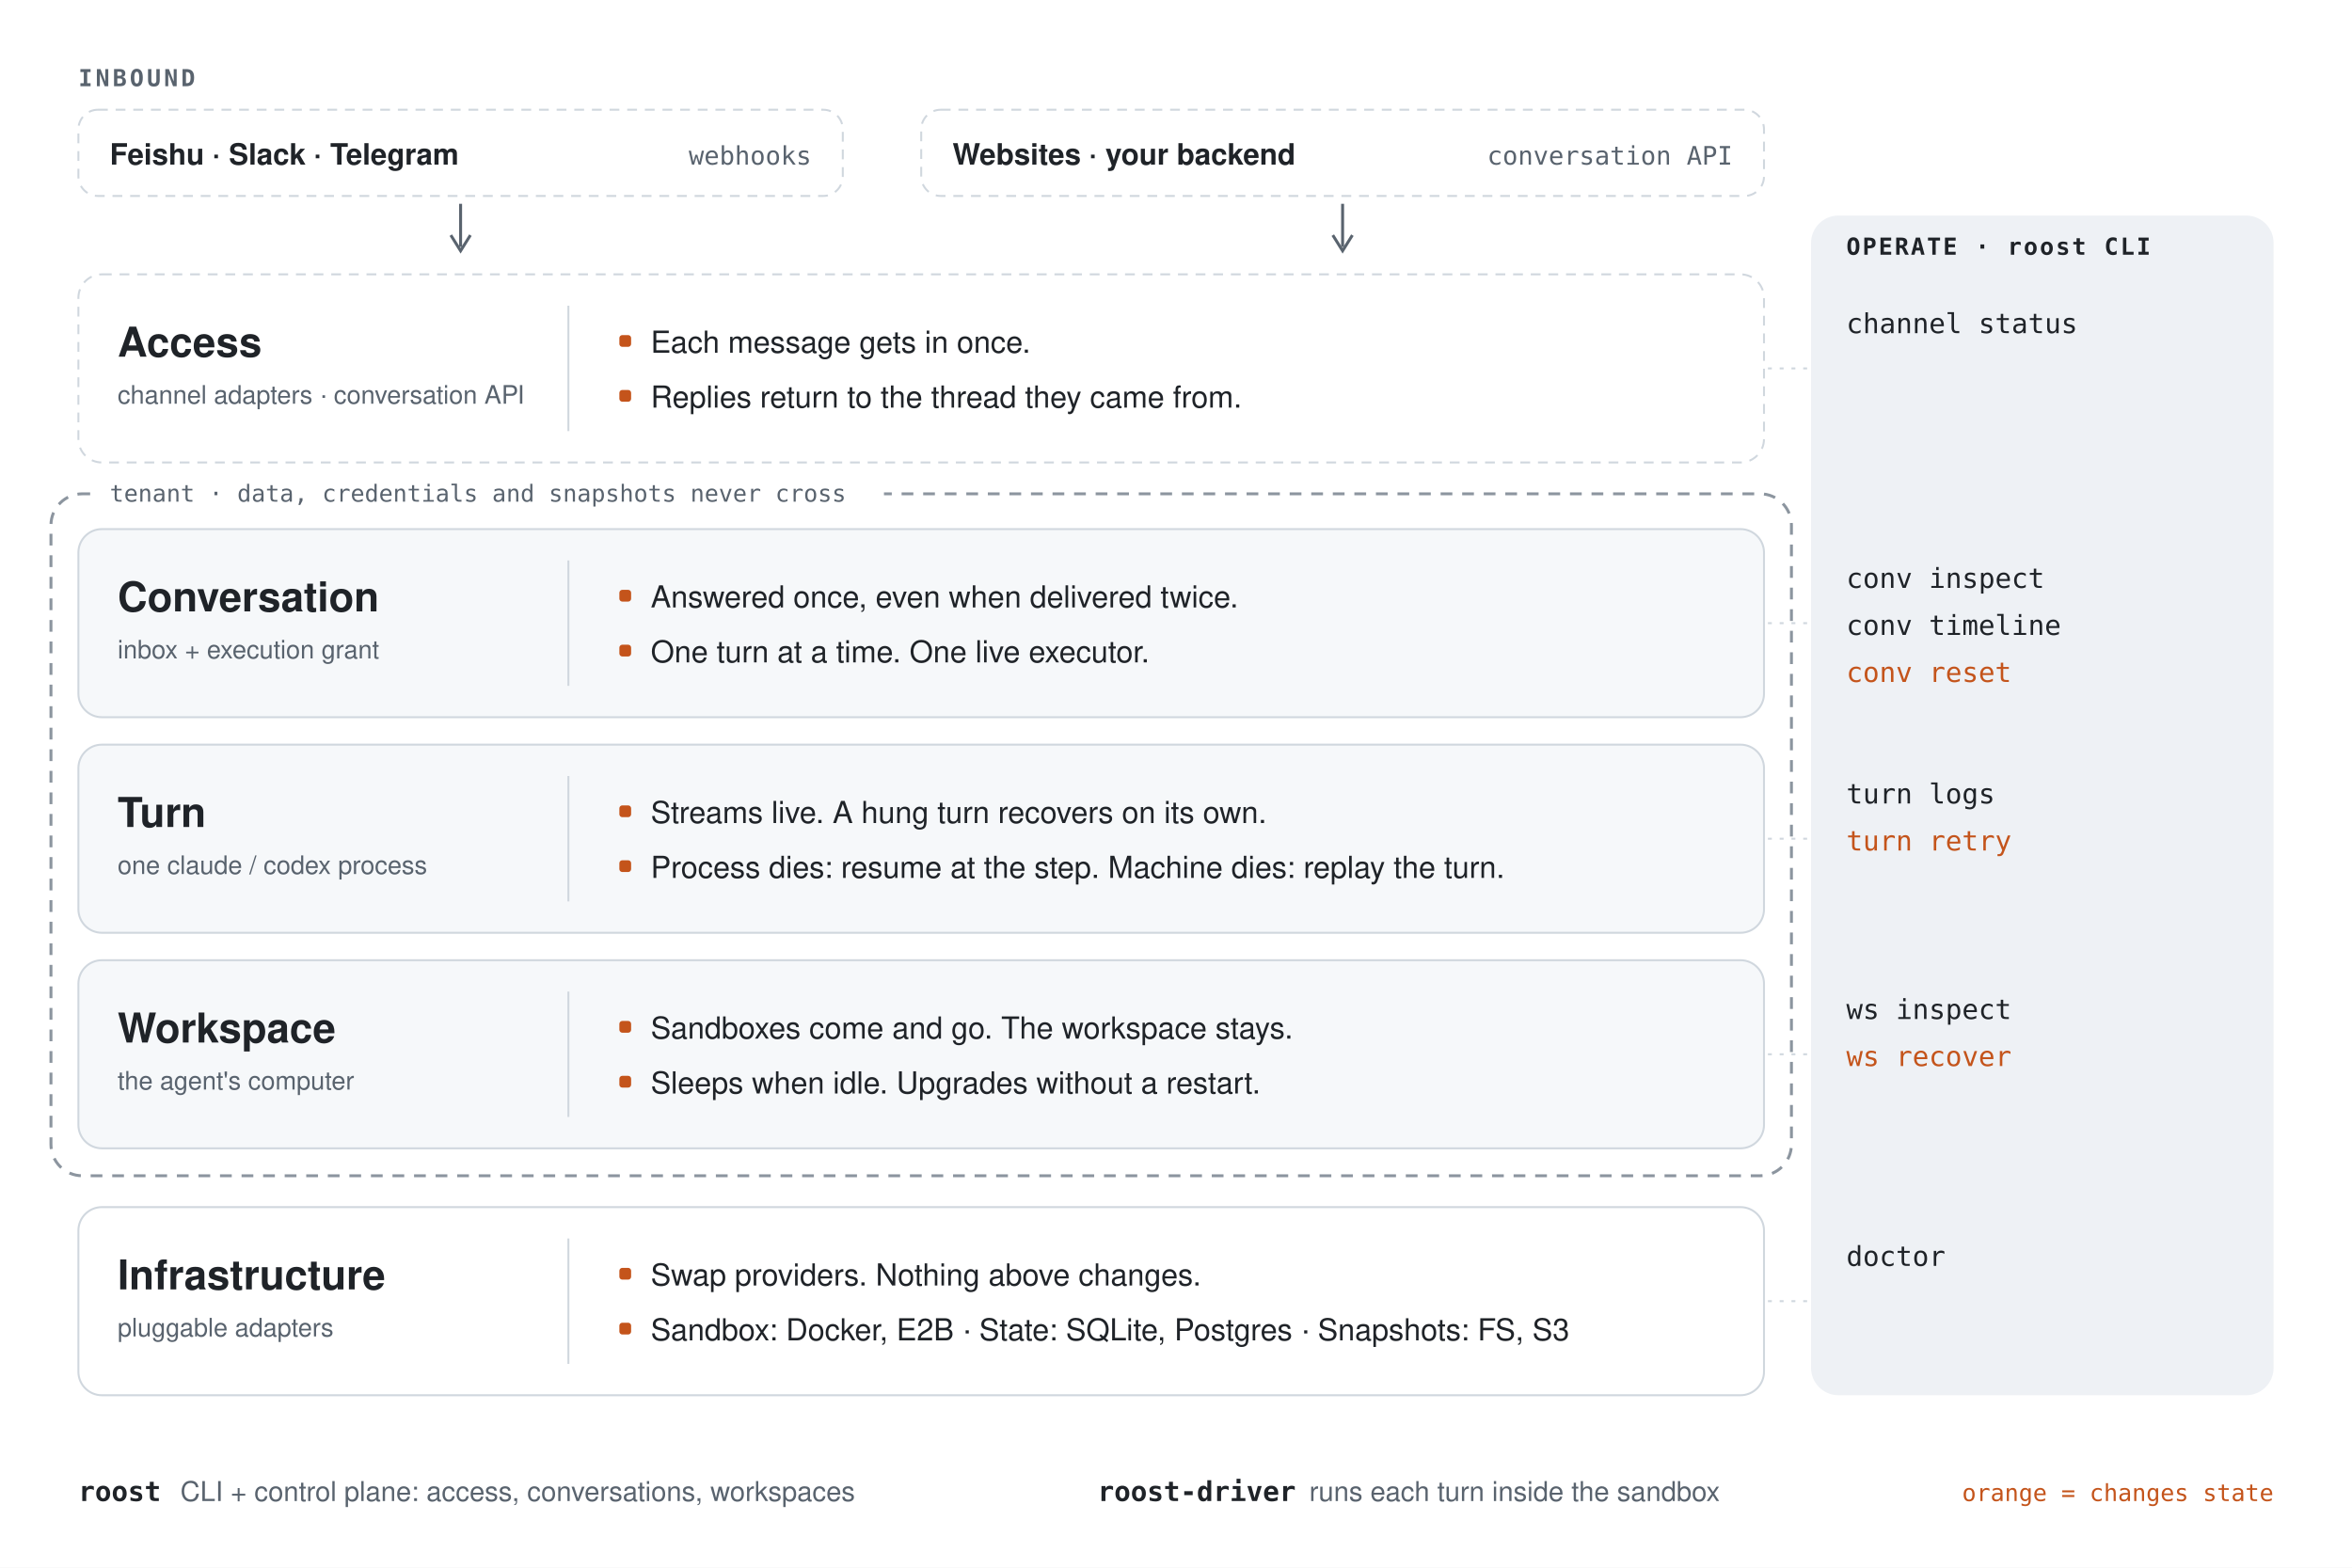
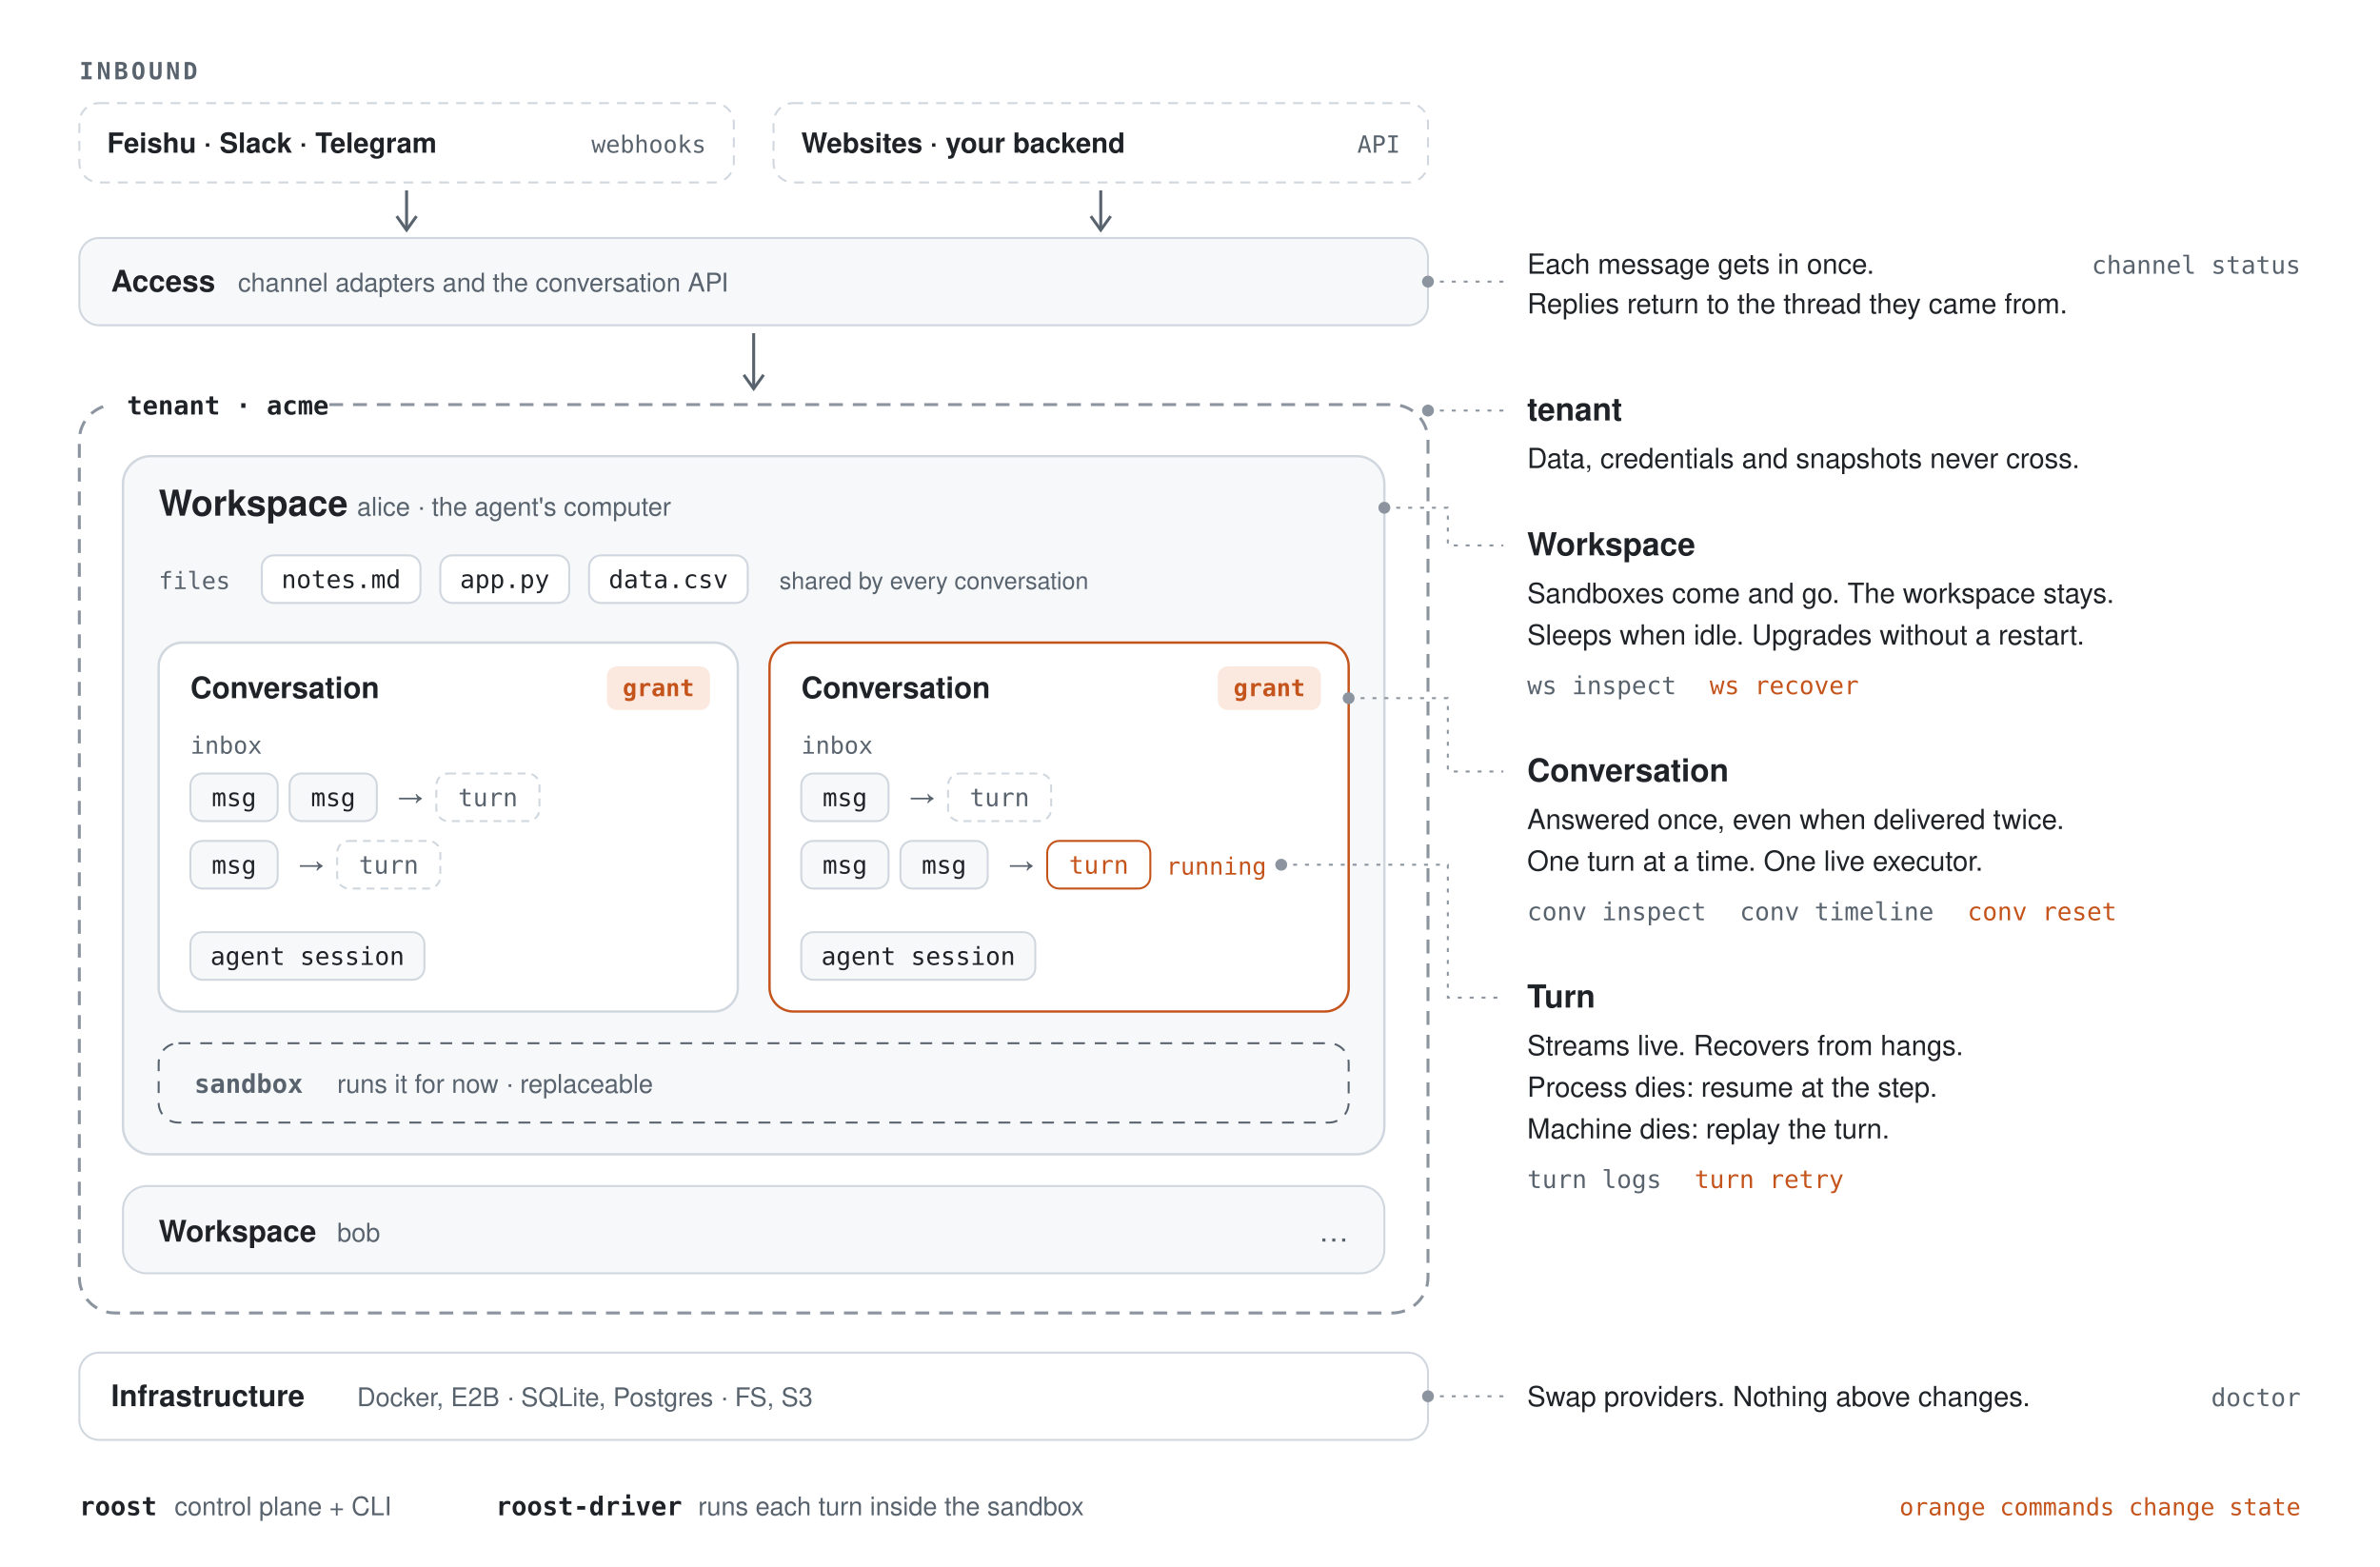
- <svg xmlns="http://www.w3.org/2000/svg" width="1200" height="800" viewBox="0 0 1200 800" role="img" aria-label="roost architecture: access, conversation, turn, workspace and infrastructure layers, with operations across all of them">
-   <rect width="1200" height="800" fill="#FFFFFF" />
-   <text x="40" y="44" font-family="ui-monospace, SFMono-Regular, Menlo, Consolas, monospace" font-size="12" font-weight="600" fill="#59636E" text-anchor="start" letter-spacing="1.5">INBOUND</text>
-   <rect x="40" y="56" width="390" height="44" rx="10" fill="none" stroke="#D0D7DE" stroke-dasharray="5 4" />
-   <text x="56" y="84" font-family="-apple-system, BlinkMacSystemFont, 'Segoe UI', Helvetica, Arial, sans-serif" font-size="15" font-weight="600" fill="#1F2328" text-anchor="start">Feishu · Slack · Telegram</text>
-   <text x="414" y="84" font-family="ui-monospace, SFMono-Regular, Menlo, Consolas, monospace" font-size="13" font-weight="400" fill="#59636E" text-anchor="end">webhooks</text>
-   <path d="M235 104 V126" stroke="#59636E" stroke-width="1.5" />
-   <path d="M230 120 L235 128 L240 120" fill="none" stroke="#59636E" stroke-width="1.5" />
-   <rect x="470" y="56" width="430" height="44" rx="10" fill="none" stroke="#D0D7DE" stroke-dasharray="5 4" />
-   <text x="486" y="84" font-family="-apple-system, BlinkMacSystemFont, 'Segoe UI', Helvetica, Arial, sans-serif" font-size="15" font-weight="600" fill="#1F2328" text-anchor="start">Websites · your backend</text>
-   <text x="884" y="84" font-family="ui-monospace, SFMono-Regular, Menlo, Consolas, monospace" font-size="13" font-weight="400" fill="#59636E" text-anchor="end">conversation API</text>
-   <path d="M685 104 V126" stroke="#59636E" stroke-width="1.5" />
-   <path d="M680 120 L685 128 L690 120" fill="none" stroke="#59636E" stroke-width="1.5" />
-   <rect x="924" y="110" width="236" height="602" rx="14" fill="#EEF1F5" />
-   <text x="942" y="130" font-family="ui-monospace, SFMono-Regular, Menlo, Consolas, monospace" font-size="12" font-weight="600" fill="#1F2328" text-anchor="start" letter-spacing="1">OPERATE · roost CLI</text>
-   <rect x="26" y="252" width="888" height="348" rx="16" fill="none" stroke="#8C959F" stroke-width="1.5" stroke-dasharray="6 5" />
-   <rect x="46" y="242" width="405" height="20" fill="#FFFFFF" />
-   <text x="56" y="256" font-family="ui-monospace, SFMono-Regular, Menlo, Consolas, monospace" font-size="12" font-weight="500" fill="#59636E" text-anchor="start">tenant · data, credentials and snapshots never cross</text>
-   <rect x="40" y="140" width="860" height="96" rx="12" fill="none" stroke="#D0D7DE" stroke-dasharray="5 4" />
-   <path d="M290 156 V220" stroke="#D0D7DE" />
-   <text x="60" y="182" font-family="-apple-system, BlinkMacSystemFont, 'Segoe UI', Helvetica, Arial, sans-serif" font-size="21" font-weight="700" fill="#1F2328" text-anchor="start">Access</text>
-   <text x="60" y="206" font-family="-apple-system, BlinkMacSystemFont, 'Segoe UI', Helvetica, Arial, sans-serif" font-size="13" font-weight="400" fill="#59636E" text-anchor="start">channel adapters · conversation API</text>
-   <rect x="316" y="171" width="6" height="6" rx="1.5" fill="#C4541B" />
-   <text x="332" y="180" font-family="-apple-system, BlinkMacSystemFont, 'Segoe UI', Helvetica, Arial, sans-serif" font-size="15.5" font-weight="500" fill="#1F2328" text-anchor="start">Each message gets in once.</text>
-   <rect x="316" y="199" width="6" height="6" rx="1.5" fill="#C4541B" />
-   <text x="332" y="208" font-family="-apple-system, BlinkMacSystemFont, 'Segoe UI', Helvetica, Arial, sans-serif" font-size="15.5" font-weight="400" fill="#1F2328" text-anchor="start">Replies return to the thread they came from.</text>
-   <text x="942" y="170" font-family="ui-monospace, SFMono-Regular, Menlo, Consolas, monospace" font-size="14" font-weight="500" fill="#1F2328" text-anchor="start">channel status</text>
-   <path d="M902 188 H922" stroke="#D0D7DE" stroke-dasharray="2 4" />
-   <rect x="40" y="270" width="860" height="96" rx="12" fill="#F6F8FA" stroke="#D0D7DE" />
-   <path d="M290 286 V350" stroke="#D0D7DE" />
-   <text x="60" y="312" font-family="-apple-system, BlinkMacSystemFont, 'Segoe UI', Helvetica, Arial, sans-serif" font-size="21" font-weight="700" fill="#1F2328" text-anchor="start">Conversation</text>
-   <text x="60" y="336" font-family="-apple-system, BlinkMacSystemFont, 'Segoe UI', Helvetica, Arial, sans-serif" font-size="13" font-weight="400" fill="#59636E" text-anchor="start">inbox + execution grant</text>
-   <rect x="316" y="301" width="6" height="6" rx="1.5" fill="#C4541B" />
-   <text x="332" y="310" font-family="-apple-system, BlinkMacSystemFont, 'Segoe UI', Helvetica, Arial, sans-serif" font-size="15.5" font-weight="500" fill="#1F2328" text-anchor="start">Answered once, even when delivered twice.</text>
-   <rect x="316" y="329" width="6" height="6" rx="1.5" fill="#C4541B" />
-   <text x="332" y="338" font-family="-apple-system, BlinkMacSystemFont, 'Segoe UI', Helvetica, Arial, sans-serif" font-size="15.5" font-weight="400" fill="#1F2328" text-anchor="start">One turn at a time. One live executor.</text>
-   <text x="942" y="300" font-family="ui-monospace, SFMono-Regular, Menlo, Consolas, monospace" font-size="14" font-weight="500" fill="#1F2328" text-anchor="start">conv inspect</text>
-   <text x="942" y="324" font-family="ui-monospace, SFMono-Regular, Menlo, Consolas, monospace" font-size="14" font-weight="500" fill="#1F2328" text-anchor="start">conv timeline</text>
-   <text x="942" y="348" font-family="ui-monospace, SFMono-Regular, Menlo, Consolas, monospace" font-size="14" font-weight="500" fill="#C4541B" text-anchor="start">conv reset</text>
-   <path d="M902 318 H922" stroke="#D0D7DE" stroke-dasharray="2 4" />
-   <rect x="40" y="380" width="860" height="96" rx="12" fill="#F6F8FA" stroke="#D0D7DE" />
-   <path d="M290 396 V460" stroke="#D0D7DE" />
-   <text x="60" y="422" font-family="-apple-system, BlinkMacSystemFont, 'Segoe UI', Helvetica, Arial, sans-serif" font-size="21" font-weight="700" fill="#1F2328" text-anchor="start">Turn</text>
-   <text x="60" y="446" font-family="-apple-system, BlinkMacSystemFont, 'Segoe UI', Helvetica, Arial, sans-serif" font-size="13" font-weight="400" fill="#59636E" text-anchor="start">one claude / codex process</text>
-   <rect x="316" y="411" width="6" height="6" rx="1.5" fill="#C4541B" />
-   <text x="332" y="420" font-family="-apple-system, BlinkMacSystemFont, 'Segoe UI', Helvetica, Arial, sans-serif" font-size="15.5" font-weight="500" fill="#1F2328" text-anchor="start">Streams live. A hung turn recovers on its own.</text>
-   <rect x="316" y="439" width="6" height="6" rx="1.5" fill="#C4541B" />
-   <text x="332" y="448" font-family="-apple-system, BlinkMacSystemFont, 'Segoe UI', Helvetica, Arial, sans-serif" font-size="15.5" font-weight="400" fill="#1F2328" text-anchor="start">Process dies: resume at the step. Machine dies: replay the turn.</text>
-   <text x="942" y="410" font-family="ui-monospace, SFMono-Regular, Menlo, Consolas, monospace" font-size="14" font-weight="500" fill="#1F2328" text-anchor="start">turn logs</text>
-   <text x="942" y="434" font-family="ui-monospace, SFMono-Regular, Menlo, Consolas, monospace" font-size="14" font-weight="500" fill="#C4541B" text-anchor="start">turn retry</text>
-   <path d="M902 428 H922" stroke="#D0D7DE" stroke-dasharray="2 4" />
-   <rect x="40" y="490" width="860" height="96" rx="12" fill="#F6F8FA" stroke="#D0D7DE" />
-   <path d="M290 506 V570" stroke="#D0D7DE" />
-   <text x="60" y="532" font-family="-apple-system, BlinkMacSystemFont, 'Segoe UI', Helvetica, Arial, sans-serif" font-size="21" font-weight="700" fill="#1F2328" text-anchor="start">Workspace</text>
-   <text x="60" y="556" font-family="-apple-system, BlinkMacSystemFont, 'Segoe UI', Helvetica, Arial, sans-serif" font-size="13" font-weight="400" fill="#59636E" text-anchor="start">the agent's computer</text>
-   <rect x="316" y="521" width="6" height="6" rx="1.5" fill="#C4541B" />
-   <text x="332" y="530" font-family="-apple-system, BlinkMacSystemFont, 'Segoe UI', Helvetica, Arial, sans-serif" font-size="15.5" font-weight="500" fill="#1F2328" text-anchor="start">Sandboxes come and go. The workspace stays.</text>
-   <rect x="316" y="549" width="6" height="6" rx="1.5" fill="#C4541B" />
-   <text x="332" y="558" font-family="-apple-system, BlinkMacSystemFont, 'Segoe UI', Helvetica, Arial, sans-serif" font-size="15.5" font-weight="400" fill="#1F2328" text-anchor="start">Sleeps when idle. Upgrades without a restart.</text>
-   <text x="942" y="520" font-family="ui-monospace, SFMono-Regular, Menlo, Consolas, monospace" font-size="14" font-weight="500" fill="#1F2328" text-anchor="start">ws inspect</text>
-   <text x="942" y="544" font-family="ui-monospace, SFMono-Regular, Menlo, Consolas, monospace" font-size="14" font-weight="500" fill="#C4541B" text-anchor="start">ws recover</text>
-   <path d="M902 538 H922" stroke="#D0D7DE" stroke-dasharray="2 4" />
-   <rect x="40" y="616" width="860" height="96" rx="12" fill="none" stroke="#D0D7DE" />
-   <path d="M290 632 V696" stroke="#D0D7DE" />
-   <text x="60" y="658" font-family="-apple-system, BlinkMacSystemFont, 'Segoe UI', Helvetica, Arial, sans-serif" font-size="21" font-weight="700" fill="#1F2328" text-anchor="start">Infrastructure</text>
-   <text x="60" y="682" font-family="-apple-system, BlinkMacSystemFont, 'Segoe UI', Helvetica, Arial, sans-serif" font-size="13" font-weight="400" fill="#59636E" text-anchor="start">pluggable adapters</text>
-   <rect x="316" y="647" width="6" height="6" rx="1.5" fill="#C4541B" />
-   <text x="332" y="656" font-family="-apple-system, BlinkMacSystemFont, 'Segoe UI', Helvetica, Arial, sans-serif" font-size="15.5" font-weight="500" fill="#1F2328" text-anchor="start">Swap providers. Nothing above changes.</text>
-   <rect x="316" y="675" width="6" height="6" rx="1.5" fill="#C4541B" />
-   <text x="332" y="684" font-family="-apple-system, BlinkMacSystemFont, 'Segoe UI', Helvetica, Arial, sans-serif" font-size="15.5" font-weight="400" fill="#1F2328" text-anchor="start">Sandbox: Docker, E2B · State: SQLite, Postgres · Snapshots: FS, S3</text>
-   <text x="942" y="646" font-family="ui-monospace, SFMono-Regular, Menlo, Consolas, monospace" font-size="14" font-weight="500" fill="#1F2328" text-anchor="start">doctor</text>
-   <path d="M902 664 H922" stroke="#D0D7DE" stroke-dasharray="2 4" />
-   <text x="40" y="766" font-family="ui-monospace, SFMono-Regular, Menlo, Consolas, monospace" font-size="14" font-weight="600" fill="#1F2328" text-anchor="start">roost</text>
-   <text x="92" y="766" font-family="-apple-system, BlinkMacSystemFont, 'Segoe UI', Helvetica, Arial, sans-serif" font-size="14" font-weight="400" fill="#59636E" text-anchor="start">CLI + control plane: access, conversations, workspaces</text>
-   <text x="560" y="766" font-family="ui-monospace, SFMono-Regular, Menlo, Consolas, monospace" font-size="14" font-weight="600" fill="#1F2328" text-anchor="start">roost-driver</text>
-   <text x="668" y="766" font-family="-apple-system, BlinkMacSystemFont, 'Segoe UI', Helvetica, Arial, sans-serif" font-size="14" font-weight="400" fill="#59636E" text-anchor="start">runs each turn inside the sandbox</text>
-   <text x="1160" y="766" font-family="ui-monospace, SFMono-Regular, Menlo, Consolas, monospace" font-size="12" font-weight="400" fill="#C4541B" text-anchor="end">orange = changes state</text>
+ <svg xmlns="http://www.w3.org/2000/svg" width="1200" height="790" viewBox="0 0 1200 790" role="img" aria-label="roost: a tenant contains workspaces, a workspace contains conversations that share its files, a conversation runs one turn at a time; each level lists its guarantees and operator commands">
+   <rect x="0" y="0" width="1200" height="790" rx="0" fill="#FFFFFF" />
+   <text x="40" y="40" font-family="ui-monospace, SFMono-Regular, Menlo, Consolas, monospace" font-size="12" font-weight="600" fill="#59636E" text-anchor="start" letter-spacing="1.5">INBOUND</text>
+   <rect x="40" y="52" width="330" height="40" rx="10" fill="none" stroke="#D0D7DE" stroke-width="1" stroke-dasharray="5 4" />
+   <text x="54" y="77" font-family="-apple-system, BlinkMacSystemFont, 'Segoe UI', Helvetica, Arial, sans-serif" font-size="14" font-weight="600" fill="#1F2328" text-anchor="start">Feishu · Slack · Telegram</text>
+   <text x="356" y="77" font-family="ui-monospace, SFMono-Regular, Menlo, Consolas, monospace" font-size="12" font-weight="400" fill="#59636E" text-anchor="end">webhooks</text>
+   <path d="M205 96 V116" stroke="#59636E" stroke-width="1.5" />
+   <path d="M200 109 L205 116 L210 109" fill="none" stroke="#59636E" stroke-width="1.5" />
+   <rect x="390" y="52" width="330" height="40" rx="10" fill="none" stroke="#D0D7DE" stroke-width="1" stroke-dasharray="5 4" />
+   <text x="404" y="77" font-family="-apple-system, BlinkMacSystemFont, 'Segoe UI', Helvetica, Arial, sans-serif" font-size="14" font-weight="600" fill="#1F2328" text-anchor="start">Websites · your backend</text>
+   <text x="706" y="77" font-family="ui-monospace, SFMono-Regular, Menlo, Consolas, monospace" font-size="12" font-weight="400" fill="#59636E" text-anchor="end">API</text>
+   <path d="M555 96 V116" stroke="#59636E" stroke-width="1.5" />
+   <path d="M550 109 L555 116 L560 109" fill="none" stroke="#59636E" stroke-width="1.5" />
+   <rect x="40" y="120" width="680" height="44" rx="10" fill="#F6F8FA" stroke="#D0D7DE" stroke-width="1" />
+   <text x="56" y="147" font-family="-apple-system, BlinkMacSystemFont, 'Segoe UI', Helvetica, Arial, sans-serif" font-size="15" font-weight="700" fill="#1F2328" text-anchor="start">Access</text>
+   <text x="120" y="147" font-family="-apple-system, BlinkMacSystemFont, 'Segoe UI', Helvetica, Arial, sans-serif" font-size="13" font-weight="400" fill="#59636E" text-anchor="start">channel adapters and the conversation API</text>
+   <text x="770" y="138" font-family="-apple-system, BlinkMacSystemFont, 'Segoe UI', Helvetica, Arial, sans-serif" font-size="14" font-weight="500" fill="#1F2328" text-anchor="start">Each message gets in once.</text>
+   <text x="770" y="158" font-family="-apple-system, BlinkMacSystemFont, 'Segoe UI', Helvetica, Arial, sans-serif" font-size="14" font-weight="400" fill="#1F2328" text-anchor="start">Replies return to the thread they came from.</text>
+   <text x="1160" y="138" font-family="ui-monospace, SFMono-Regular, Menlo, Consolas, monospace" font-size="12.5" font-weight="500" fill="#59636E" text-anchor="end">channel status</text>
+   <path d="M720 142 H758" stroke="#8C959F" stroke-dasharray="2 4" />
+   <circle cx="720" cy="142" r="3" fill="#8C959F" />
+   <path d="M380 168 V196" stroke="#59636E" stroke-width="1.5" />
+   <path d="M375 189 L380 196 L385 189" fill="none" stroke="#59636E" stroke-width="1.5" />
+   <rect x="40" y="204" width="680" height="458" rx="18" fill="none" stroke="#8C959F" stroke-width="1.5" stroke-dasharray="7 5" />
+   <rect x="56" y="193" width="110" height="22" rx="4" fill="#FFFFFF" />
+   <text x="64" y="209" font-family="ui-monospace, SFMono-Regular, Menlo, Consolas, monospace" font-size="13" font-weight="600" fill="#1F2328" text-anchor="start">tenant · acme</text>
+   <rect x="62" y="230" width="636" height="352" rx="14" fill="#F6F8FA" stroke="#D0D7DE" stroke-width="1.2" />
+   <text x="80" y="260" font-family="-apple-system, BlinkMacSystemFont, 'Segoe UI', Helvetica, Arial, sans-serif" font-size="18" font-weight="700" fill="#1F2328" text-anchor="start">Workspace</text>
+   <text x="180" y="260" font-family="-apple-system, BlinkMacSystemFont, 'Segoe UI', Helvetica, Arial, sans-serif" font-size="13" font-weight="400" fill="#59636E" text-anchor="start">alice · the agent's computer</text>
+   <text x="80" y="297" font-family="ui-monospace, SFMono-Regular, Menlo, Consolas, monospace" font-size="12" font-weight="400" fill="#59636E" text-anchor="start">files</text>
+   <rect x="132" y="280" width="80" height="24" rx="6" fill="#FFFFFF" stroke="#D0D7DE" stroke-width="1" />
+   <text x="172.0" y="296.5" font-family="ui-monospace, SFMono-Regular, Menlo, Consolas, monospace" font-size="12.5" font-weight="500" fill="#1F2328" text-anchor="middle">notes.md</text>
+   <rect x="222" y="280" width="65" height="24" rx="6" fill="#FFFFFF" stroke="#D0D7DE" stroke-width="1" />
+   <text x="254.5" y="296.5" font-family="ui-monospace, SFMono-Regular, Menlo, Consolas, monospace" font-size="12.5" font-weight="500" fill="#1F2328" text-anchor="middle">app.py</text>
+   <rect x="297" y="280" width="80" height="24" rx="6" fill="#FFFFFF" stroke="#D0D7DE" stroke-width="1" />
+   <text x="337.0" y="296.5" font-family="ui-monospace, SFMono-Regular, Menlo, Consolas, monospace" font-size="12.5" font-weight="500" fill="#1F2328" text-anchor="middle">data.csv</text>
+   <text x="393" y="297" font-family="-apple-system, BlinkMacSystemFont, 'Segoe UI', Helvetica, Arial, sans-serif" font-size="12" font-weight="400" fill="#59636E" text-anchor="start">shared by every conversation</text>
+   <rect x="80" y="324" width="292" height="186" rx="12" fill="#FFFFFF" stroke="#D0D7DE" stroke-width="1.2" />
+   <text x="96" y="352" font-family="-apple-system, BlinkMacSystemFont, 'Segoe UI', Helvetica, Arial, sans-serif" font-size="15" font-weight="700" fill="#1F2328" text-anchor="start">Conversation</text>
+   <rect x="306" y="336" width="52" height="22" rx="5" fill="#FBE9DF" />
+   <text x="332.0" y="351" font-family="ui-monospace, SFMono-Regular, Menlo, Consolas, monospace" font-size="12" font-weight="600" fill="#C4541B" text-anchor="middle">grant</text>
+   <text x="96" y="380" font-family="ui-monospace, SFMono-Regular, Menlo, Consolas, monospace" font-size="12" font-weight="400" fill="#59636E" text-anchor="start">inbox</text>
+   <rect x="96" y="390" width="44" height="24" rx="6" fill="#F6F8FA" stroke="#D0D7DE" stroke-width="1" />
+   <text x="118.0" y="406.5" font-family="ui-monospace, SFMono-Regular, Menlo, Consolas, monospace" font-size="12.5" font-weight="500" fill="#1F2328" text-anchor="middle">msg</text>
+   <rect x="146" y="390" width="44" height="24" rx="6" fill="#F6F8FA" stroke="#D0D7DE" stroke-width="1" />
+   <text x="168.0" y="406.5" font-family="ui-monospace, SFMono-Regular, Menlo, Consolas, monospace" font-size="12.5" font-weight="500" fill="#1F2328" text-anchor="middle">msg</text>
+   <text x="200" y="407" font-family="-apple-system, BlinkMacSystemFont, 'Segoe UI', Helvetica, Arial, sans-serif" font-size="14" font-weight="400" fill="#59636E" text-anchor="start">→</text>
+   <rect x="220" y="390" width="52" height="24" rx="6" fill="#FFFFFF" stroke="#D0D7DE" stroke-width="1" stroke-dasharray="4 3" />
+   <text x="246.0" y="406.5" font-family="ui-monospace, SFMono-Regular, Menlo, Consolas, monospace" font-size="12.5" font-weight="500" fill="#59636E" text-anchor="middle">turn</text>
+   <rect x="96" y="424" width="44" height="24" rx="6" fill="#F6F8FA" stroke="#D0D7DE" stroke-width="1" />
+   <text x="118.0" y="440.5" font-family="ui-monospace, SFMono-Regular, Menlo, Consolas, monospace" font-size="12.5" font-weight="500" fill="#1F2328" text-anchor="middle">msg</text>
+   <text x="150" y="441" font-family="-apple-system, BlinkMacSystemFont, 'Segoe UI', Helvetica, Arial, sans-serif" font-size="14" font-weight="400" fill="#59636E" text-anchor="start">→</text>
+   <rect x="170" y="424" width="52" height="24" rx="6" fill="#FFFFFF" stroke="#D0D7DE" stroke-width="1" stroke-dasharray="4 3" />
+   <text x="196.0" y="440.5" font-family="ui-monospace, SFMono-Regular, Menlo, Consolas, monospace" font-size="12.5" font-weight="500" fill="#59636E" text-anchor="middle">turn</text>
+   <rect x="96" y="470" width="118" height="24" rx="6" fill="#F6F8FA" stroke="#D0D7DE" stroke-width="1" />
+   <text x="155.0" y="486.5" font-family="ui-monospace, SFMono-Regular, Menlo, Consolas, monospace" font-size="12.5" font-weight="500" fill="#1F2328" text-anchor="middle">agent session</text>
+   <rect x="388" y="324" width="292" height="186" rx="12" fill="#FFFFFF" stroke="#C4541B" stroke-width="1.2" />
+   <text x="404" y="352" font-family="-apple-system, BlinkMacSystemFont, 'Segoe UI', Helvetica, Arial, sans-serif" font-size="15" font-weight="700" fill="#1F2328" text-anchor="start">Conversation</text>
+   <rect x="614" y="336" width="52" height="22" rx="5" fill="#FBE9DF" />
+   <text x="640.0" y="351" font-family="ui-monospace, SFMono-Regular, Menlo, Consolas, monospace" font-size="12" font-weight="600" fill="#C4541B" text-anchor="middle">grant</text>
+   <text x="404" y="380" font-family="ui-monospace, SFMono-Regular, Menlo, Consolas, monospace" font-size="12" font-weight="400" fill="#59636E" text-anchor="start">inbox</text>
+   <rect x="404" y="390" width="44" height="24" rx="6" fill="#F6F8FA" stroke="#D0D7DE" stroke-width="1" />
+   <text x="426.0" y="406.5" font-family="ui-monospace, SFMono-Regular, Menlo, Consolas, monospace" font-size="12.5" font-weight="500" fill="#1F2328" text-anchor="middle">msg</text>
+   <text x="458" y="407" font-family="-apple-system, BlinkMacSystemFont, 'Segoe UI', Helvetica, Arial, sans-serif" font-size="14" font-weight="400" fill="#59636E" text-anchor="start">→</text>
+   <rect x="478" y="390" width="52" height="24" rx="6" fill="#FFFFFF" stroke="#D0D7DE" stroke-width="1" stroke-dasharray="4 3" />
+   <text x="504.0" y="406.5" font-family="ui-monospace, SFMono-Regular, Menlo, Consolas, monospace" font-size="12.5" font-weight="500" fill="#59636E" text-anchor="middle">turn</text>
+   <rect x="404" y="424" width="44" height="24" rx="6" fill="#F6F8FA" stroke="#D0D7DE" stroke-width="1" />
+   <text x="426.0" y="440.5" font-family="ui-monospace, SFMono-Regular, Menlo, Consolas, monospace" font-size="12.5" font-weight="500" fill="#1F2328" text-anchor="middle">msg</text>
+   <rect x="454" y="424" width="44" height="24" rx="6" fill="#F6F8FA" stroke="#D0D7DE" stroke-width="1" />
+   <text x="476.0" y="440.5" font-family="ui-monospace, SFMono-Regular, Menlo, Consolas, monospace" font-size="12.5" font-weight="500" fill="#1F2328" text-anchor="middle">msg</text>
+   <text x="508" y="441" font-family="-apple-system, BlinkMacSystemFont, 'Segoe UI', Helvetica, Arial, sans-serif" font-size="14" font-weight="400" fill="#59636E" text-anchor="start">→</text>
+   <rect x="528" y="424" width="52" height="24" rx="6" fill="#FFFFFF" stroke="#C4541B" stroke-width="1" />
+   <text x="554.0" y="440.5" font-family="ui-monospace, SFMono-Regular, Menlo, Consolas, monospace" font-size="12.5" font-weight="500" fill="#C4541B" text-anchor="middle">turn</text>
+   <text x="588" y="441" font-family="ui-monospace, SFMono-Regular, Menlo, Consolas, monospace" font-size="12" font-weight="400" fill="#C4541B" text-anchor="start">running</text>
+   <rect x="404" y="470" width="118" height="24" rx="6" fill="#F6F8FA" stroke="#D0D7DE" stroke-width="1" />
+   <text x="463.0" y="486.5" font-family="ui-monospace, SFMono-Regular, Menlo, Consolas, monospace" font-size="12.5" font-weight="500" fill="#1F2328" text-anchor="middle">agent session</text>
+   <rect x="80" y="526" width="600" height="40" rx="10" fill="none" stroke="#59636E" stroke-width="1" stroke-dasharray="6 5" />
+   <text x="98" y="551" font-family="ui-monospace, SFMono-Regular, Menlo, Consolas, monospace" font-size="13" font-weight="600" fill="#59636E" text-anchor="start">sandbox</text>
+   <text x="170" y="551" font-family="-apple-system, BlinkMacSystemFont, 'Segoe UI', Helvetica, Arial, sans-serif" font-size="13" font-weight="400" fill="#59636E" text-anchor="start">runs it for now · replaceable</text>
+   <rect x="62" y="598" width="636" height="44" rx="12" fill="#F6F8FA" stroke="#D0D7DE" stroke-width="1" />
+   <text x="80" y="626" font-family="-apple-system, BlinkMacSystemFont, 'Segoe UI', Helvetica, Arial, sans-serif" font-size="15" font-weight="700" fill="#1F2328" text-anchor="start">Workspace</text>
+   <text x="170" y="626" font-family="-apple-system, BlinkMacSystemFont, 'Segoe UI', Helvetica, Arial, sans-serif" font-size="13" font-weight="400" fill="#59636E" text-anchor="start">bob</text>
+   <text x="680" y="626" font-family="-apple-system, BlinkMacSystemFont, 'Segoe UI', Helvetica, Arial, sans-serif" font-size="15" font-weight="400" fill="#59636E" text-anchor="end">…</text>
+   <rect x="40" y="682" width="680" height="44" rx="10" fill="none" stroke="#D0D7DE" stroke-width="1" />
+   <text x="56" y="709" font-family="-apple-system, BlinkMacSystemFont, 'Segoe UI', Helvetica, Arial, sans-serif" font-size="15" font-weight="700" fill="#1F2328" text-anchor="start">Infrastructure</text>
+   <text x="180" y="709" font-family="-apple-system, BlinkMacSystemFont, 'Segoe UI', Helvetica, Arial, sans-serif" font-size="13" font-weight="400" fill="#59636E" text-anchor="start">Docker, E2B · SQLite, Postgres · FS, S3</text>
+   <text x="770" y="709" font-family="-apple-system, BlinkMacSystemFont, 'Segoe UI', Helvetica, Arial, sans-serif" font-size="14" font-weight="500" fill="#1F2328" text-anchor="start">Swap providers. Nothing above changes.</text>
+   <text x="1160" y="709" font-family="ui-monospace, SFMono-Regular, Menlo, Consolas, monospace" font-size="12.5" font-weight="500" fill="#59636E" text-anchor="end">doctor</text>
+   <path d="M720 704 H758" stroke="#8C959F" stroke-dasharray="2 4" />
+   <circle cx="720" cy="704" r="3" fill="#8C959F" />
+   <text x="770" y="212" font-family="-apple-system, BlinkMacSystemFont, 'Segoe UI', Helvetica, Arial, sans-serif" font-size="16" font-weight="700" fill="#1F2328" text-anchor="start">tenant</text>
+   <text x="770" y="236" font-family="-apple-system, BlinkMacSystemFont, 'Segoe UI', Helvetica, Arial, sans-serif" font-size="14" font-weight="500" fill="#1F2328" text-anchor="start">Data, credentials and snapshots never cross.</text>
+   <path d="M720 207 H730 V207 H758" fill="none" stroke="#8C959F" stroke-dasharray="2 4" />
+   <circle cx="720" cy="207" r="3" fill="#8C959F" />
+   <text x="770" y="280" font-family="-apple-system, BlinkMacSystemFont, 'Segoe UI', Helvetica, Arial, sans-serif" font-size="16" font-weight="700" fill="#1F2328" text-anchor="start">Workspace</text>
+   <text x="770" y="304" font-family="-apple-system, BlinkMacSystemFont, 'Segoe UI', Helvetica, Arial, sans-serif" font-size="14" font-weight="500" fill="#1F2328" text-anchor="start">Sandboxes come and go. The workspace stays.</text>
+   <text x="770" y="325" font-family="-apple-system, BlinkMacSystemFont, 'Segoe UI', Helvetica, Arial, sans-serif" font-size="14" font-weight="400" fill="#1F2328" text-anchor="start">Sleeps when idle. Upgrades without a restart.</text>
+   <text x="770" y="350" font-family="ui-monospace, SFMono-Regular, Menlo, Consolas, monospace" font-size="12.5" font-weight="500" fill="#59636E" text-anchor="start">ws inspect</text>
+   <text x="862.0" y="350" font-family="ui-monospace, SFMono-Regular, Menlo, Consolas, monospace" font-size="12.5" font-weight="500" fill="#C4541B" text-anchor="start">ws recover</text>
+   <path d="M698 256 H730 V275 H758" fill="none" stroke="#8C959F" stroke-dasharray="2 4" />
+   <circle cx="698" cy="256" r="3" fill="#8C959F" />
+   <text x="770" y="394" font-family="-apple-system, BlinkMacSystemFont, 'Segoe UI', Helvetica, Arial, sans-serif" font-size="16" font-weight="700" fill="#1F2328" text-anchor="start">Conversation</text>
+   <text x="770" y="418" font-family="-apple-system, BlinkMacSystemFont, 'Segoe UI', Helvetica, Arial, sans-serif" font-size="14" font-weight="500" fill="#1F2328" text-anchor="start">Answered once, even when delivered twice.</text>
+   <text x="770" y="439" font-family="-apple-system, BlinkMacSystemFont, 'Segoe UI', Helvetica, Arial, sans-serif" font-size="14" font-weight="400" fill="#1F2328" text-anchor="start">One turn at a time. One live executor.</text>
+   <text x="770" y="464" font-family="ui-monospace, SFMono-Regular, Menlo, Consolas, monospace" font-size="12.5" font-weight="500" fill="#59636E" text-anchor="start">conv inspect</text>
+   <text x="877.2" y="464" font-family="ui-monospace, SFMono-Regular, Menlo, Consolas, monospace" font-size="12.5" font-weight="500" fill="#59636E" text-anchor="start">conv timeline</text>
+   <text x="992.0" y="464" font-family="ui-monospace, SFMono-Regular, Menlo, Consolas, monospace" font-size="12.5" font-weight="500" fill="#C4541B" text-anchor="start">conv reset</text>
+   <path d="M680 352 H730 V389 H758" fill="none" stroke="#8C959F" stroke-dasharray="2 4" />
+   <circle cx="680" cy="352" r="3" fill="#8C959F" />
+   <text x="770" y="508" font-family="-apple-system, BlinkMacSystemFont, 'Segoe UI', Helvetica, Arial, sans-serif" font-size="16" font-weight="700" fill="#1F2328" text-anchor="start">Turn</text>
+   <text x="770" y="532" font-family="-apple-system, BlinkMacSystemFont, 'Segoe UI', Helvetica, Arial, sans-serif" font-size="14" font-weight="500" fill="#1F2328" text-anchor="start">Streams live. Recovers from hangs.</text>
+   <text x="770" y="553" font-family="-apple-system, BlinkMacSystemFont, 'Segoe UI', Helvetica, Arial, sans-serif" font-size="14" font-weight="400" fill="#1F2328" text-anchor="start">Process dies: resume at the step.</text>
+   <text x="770" y="574" font-family="-apple-system, BlinkMacSystemFont, 'Segoe UI', Helvetica, Arial, sans-serif" font-size="14" font-weight="400" fill="#1F2328" text-anchor="start">Machine dies: replay the turn.</text>
+   <text x="770" y="599" font-family="ui-monospace, SFMono-Regular, Menlo, Consolas, monospace" font-size="12.5" font-weight="500" fill="#59636E" text-anchor="start">turn logs</text>
+   <text x="854.4" y="599" font-family="ui-monospace, SFMono-Regular, Menlo, Consolas, monospace" font-size="12.5" font-weight="500" fill="#C4541B" text-anchor="start">turn retry</text>
+   <path d="M646 436 H730 V503 H758" fill="none" stroke="#8C959F" stroke-dasharray="2 4" />
+   <circle cx="646" cy="436" r="3" fill="#8C959F" />
+   <text x="40" y="764" font-family="ui-monospace, SFMono-Regular, Menlo, Consolas, monospace" font-size="13" font-weight="600" fill="#1F2328" text-anchor="start">roost</text>
+   <text x="88" y="764" font-family="-apple-system, BlinkMacSystemFont, 'Segoe UI', Helvetica, Arial, sans-serif" font-size="13" font-weight="400" fill="#59636E" text-anchor="start">control plane + CLI</text>
+   <text x="250" y="764" font-family="ui-monospace, SFMono-Regular, Menlo, Consolas, monospace" font-size="13" font-weight="600" fill="#1F2328" text-anchor="start">roost-driver</text>
+   <text x="352" y="764" font-family="-apple-system, BlinkMacSystemFont, 'Segoe UI', Helvetica, Arial, sans-serif" font-size="13" font-weight="400" fill="#59636E" text-anchor="start">runs each turn inside the sandbox</text>
+   <text x="1160" y="764" font-family="ui-monospace, SFMono-Regular, Menlo, Consolas, monospace" font-size="12" font-weight="400" fill="#C4541B" text-anchor="end">orange commands change state</text>
</svg>
